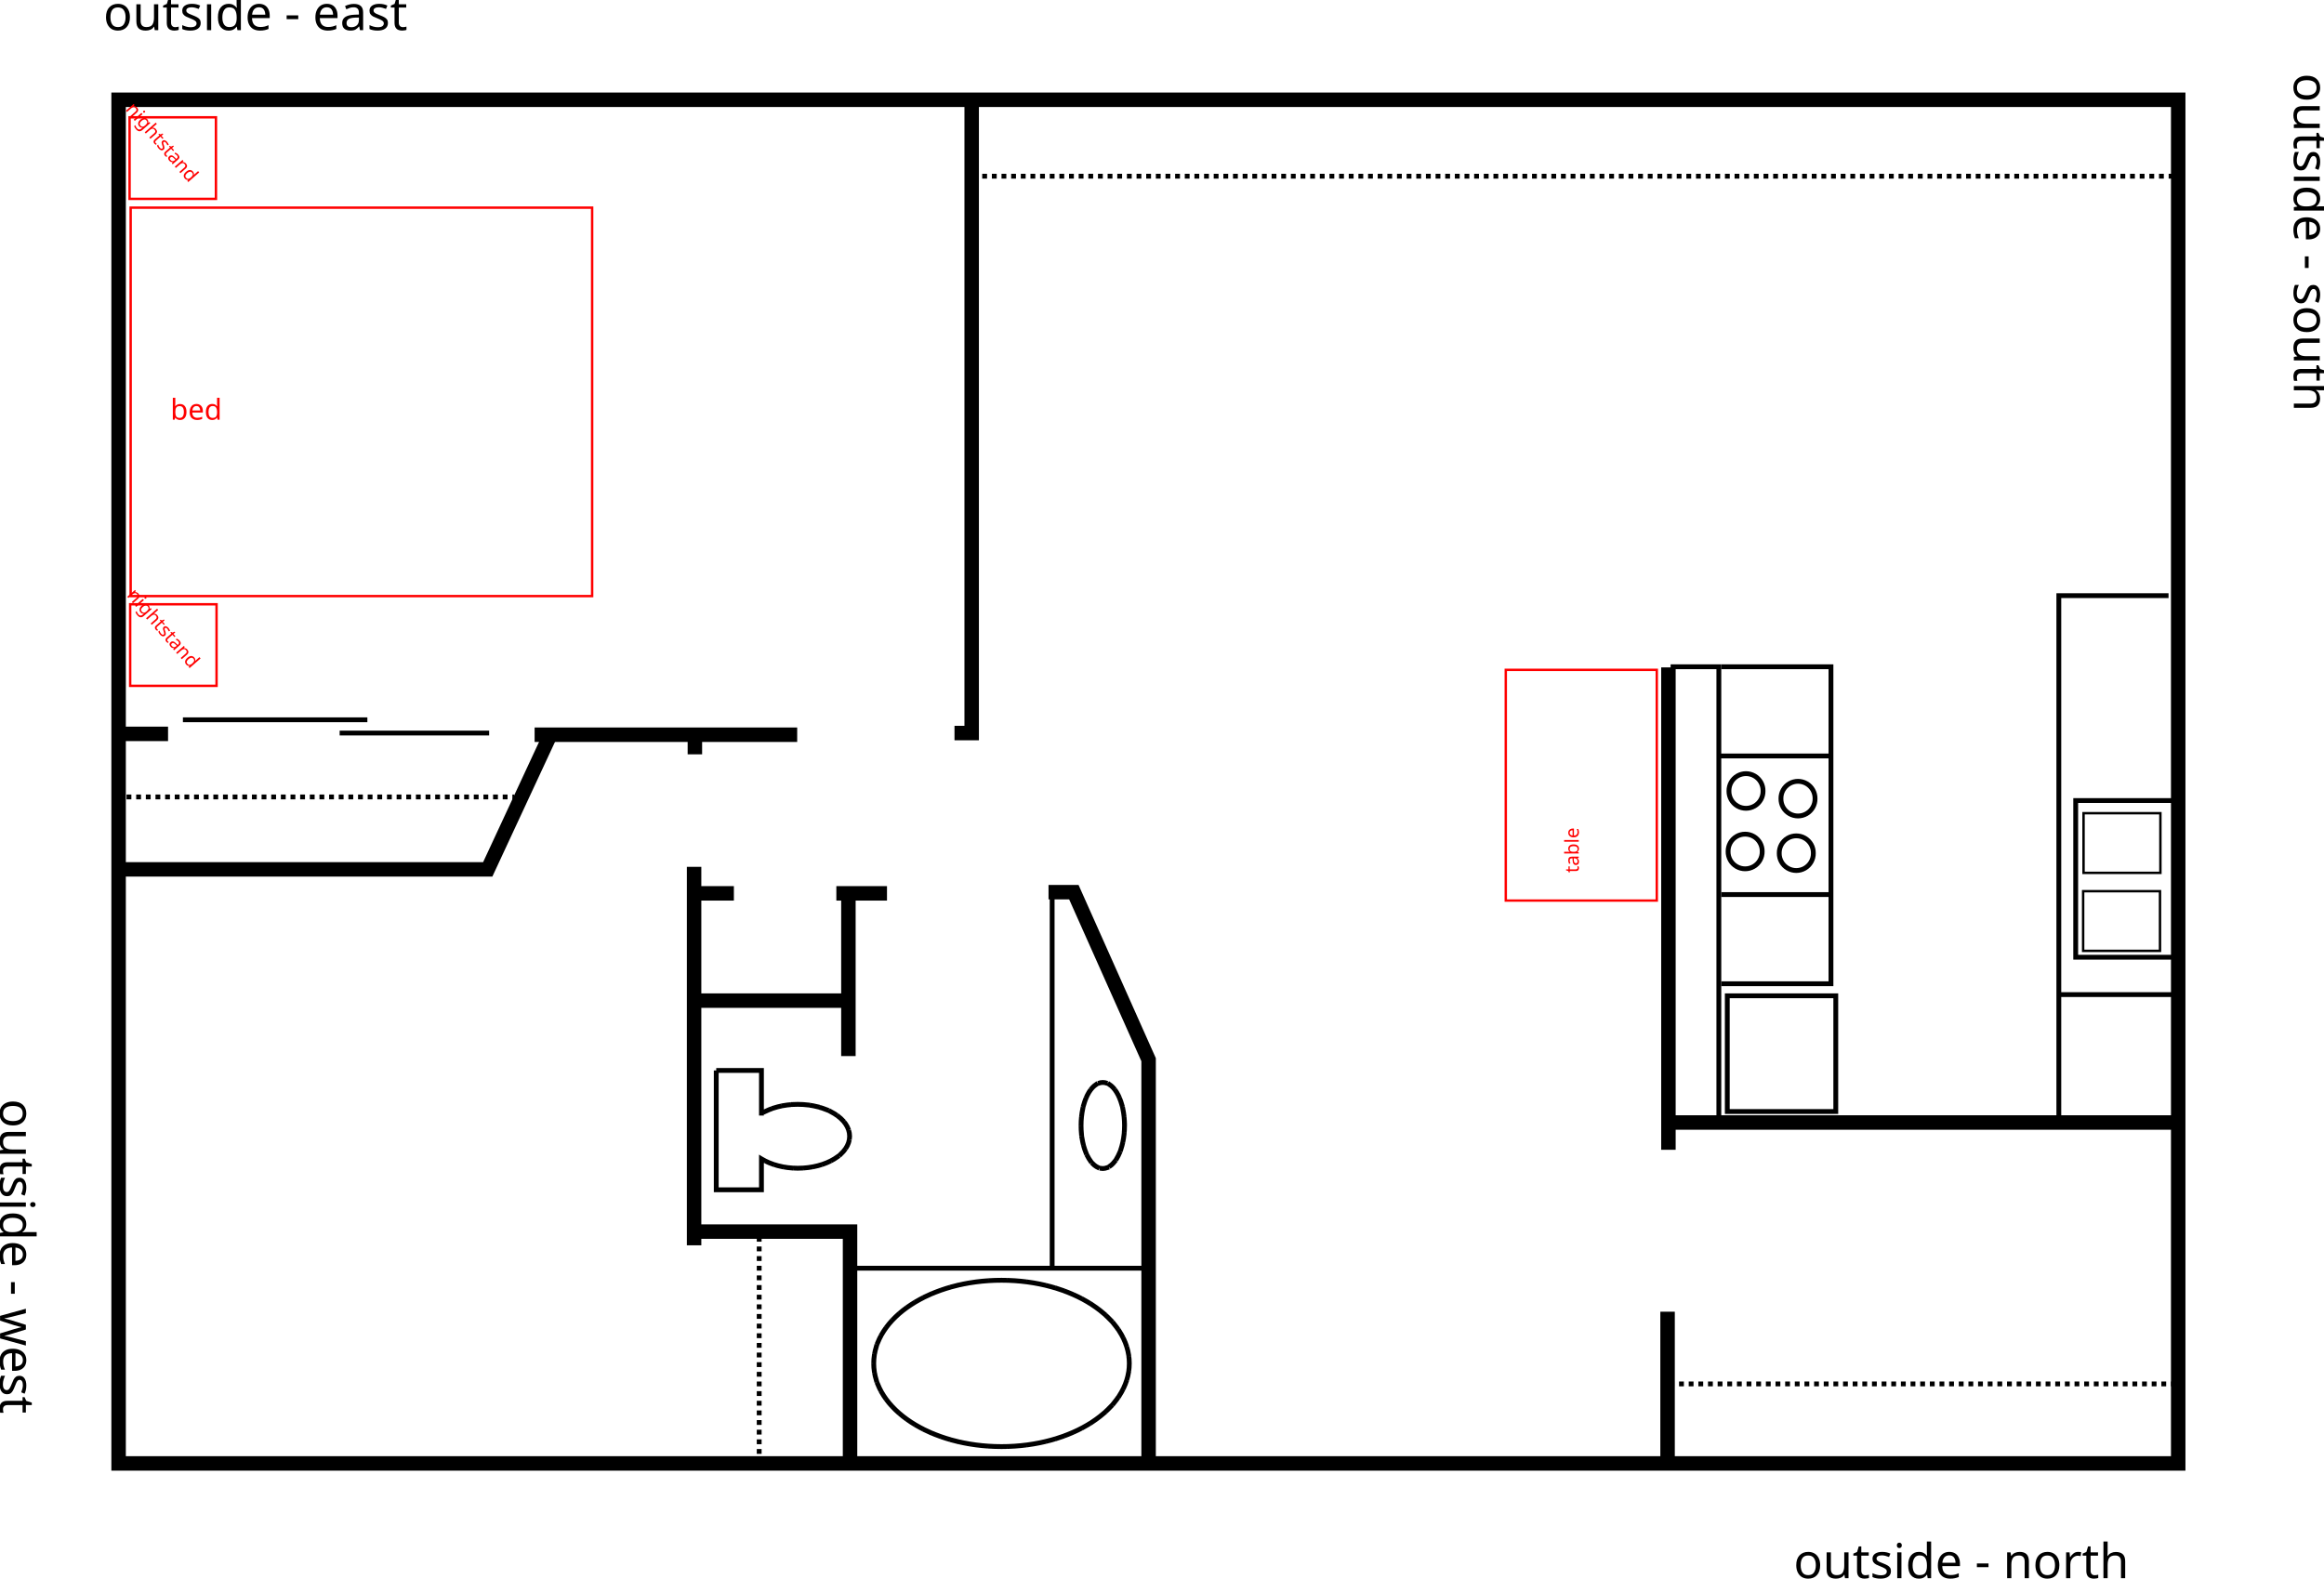
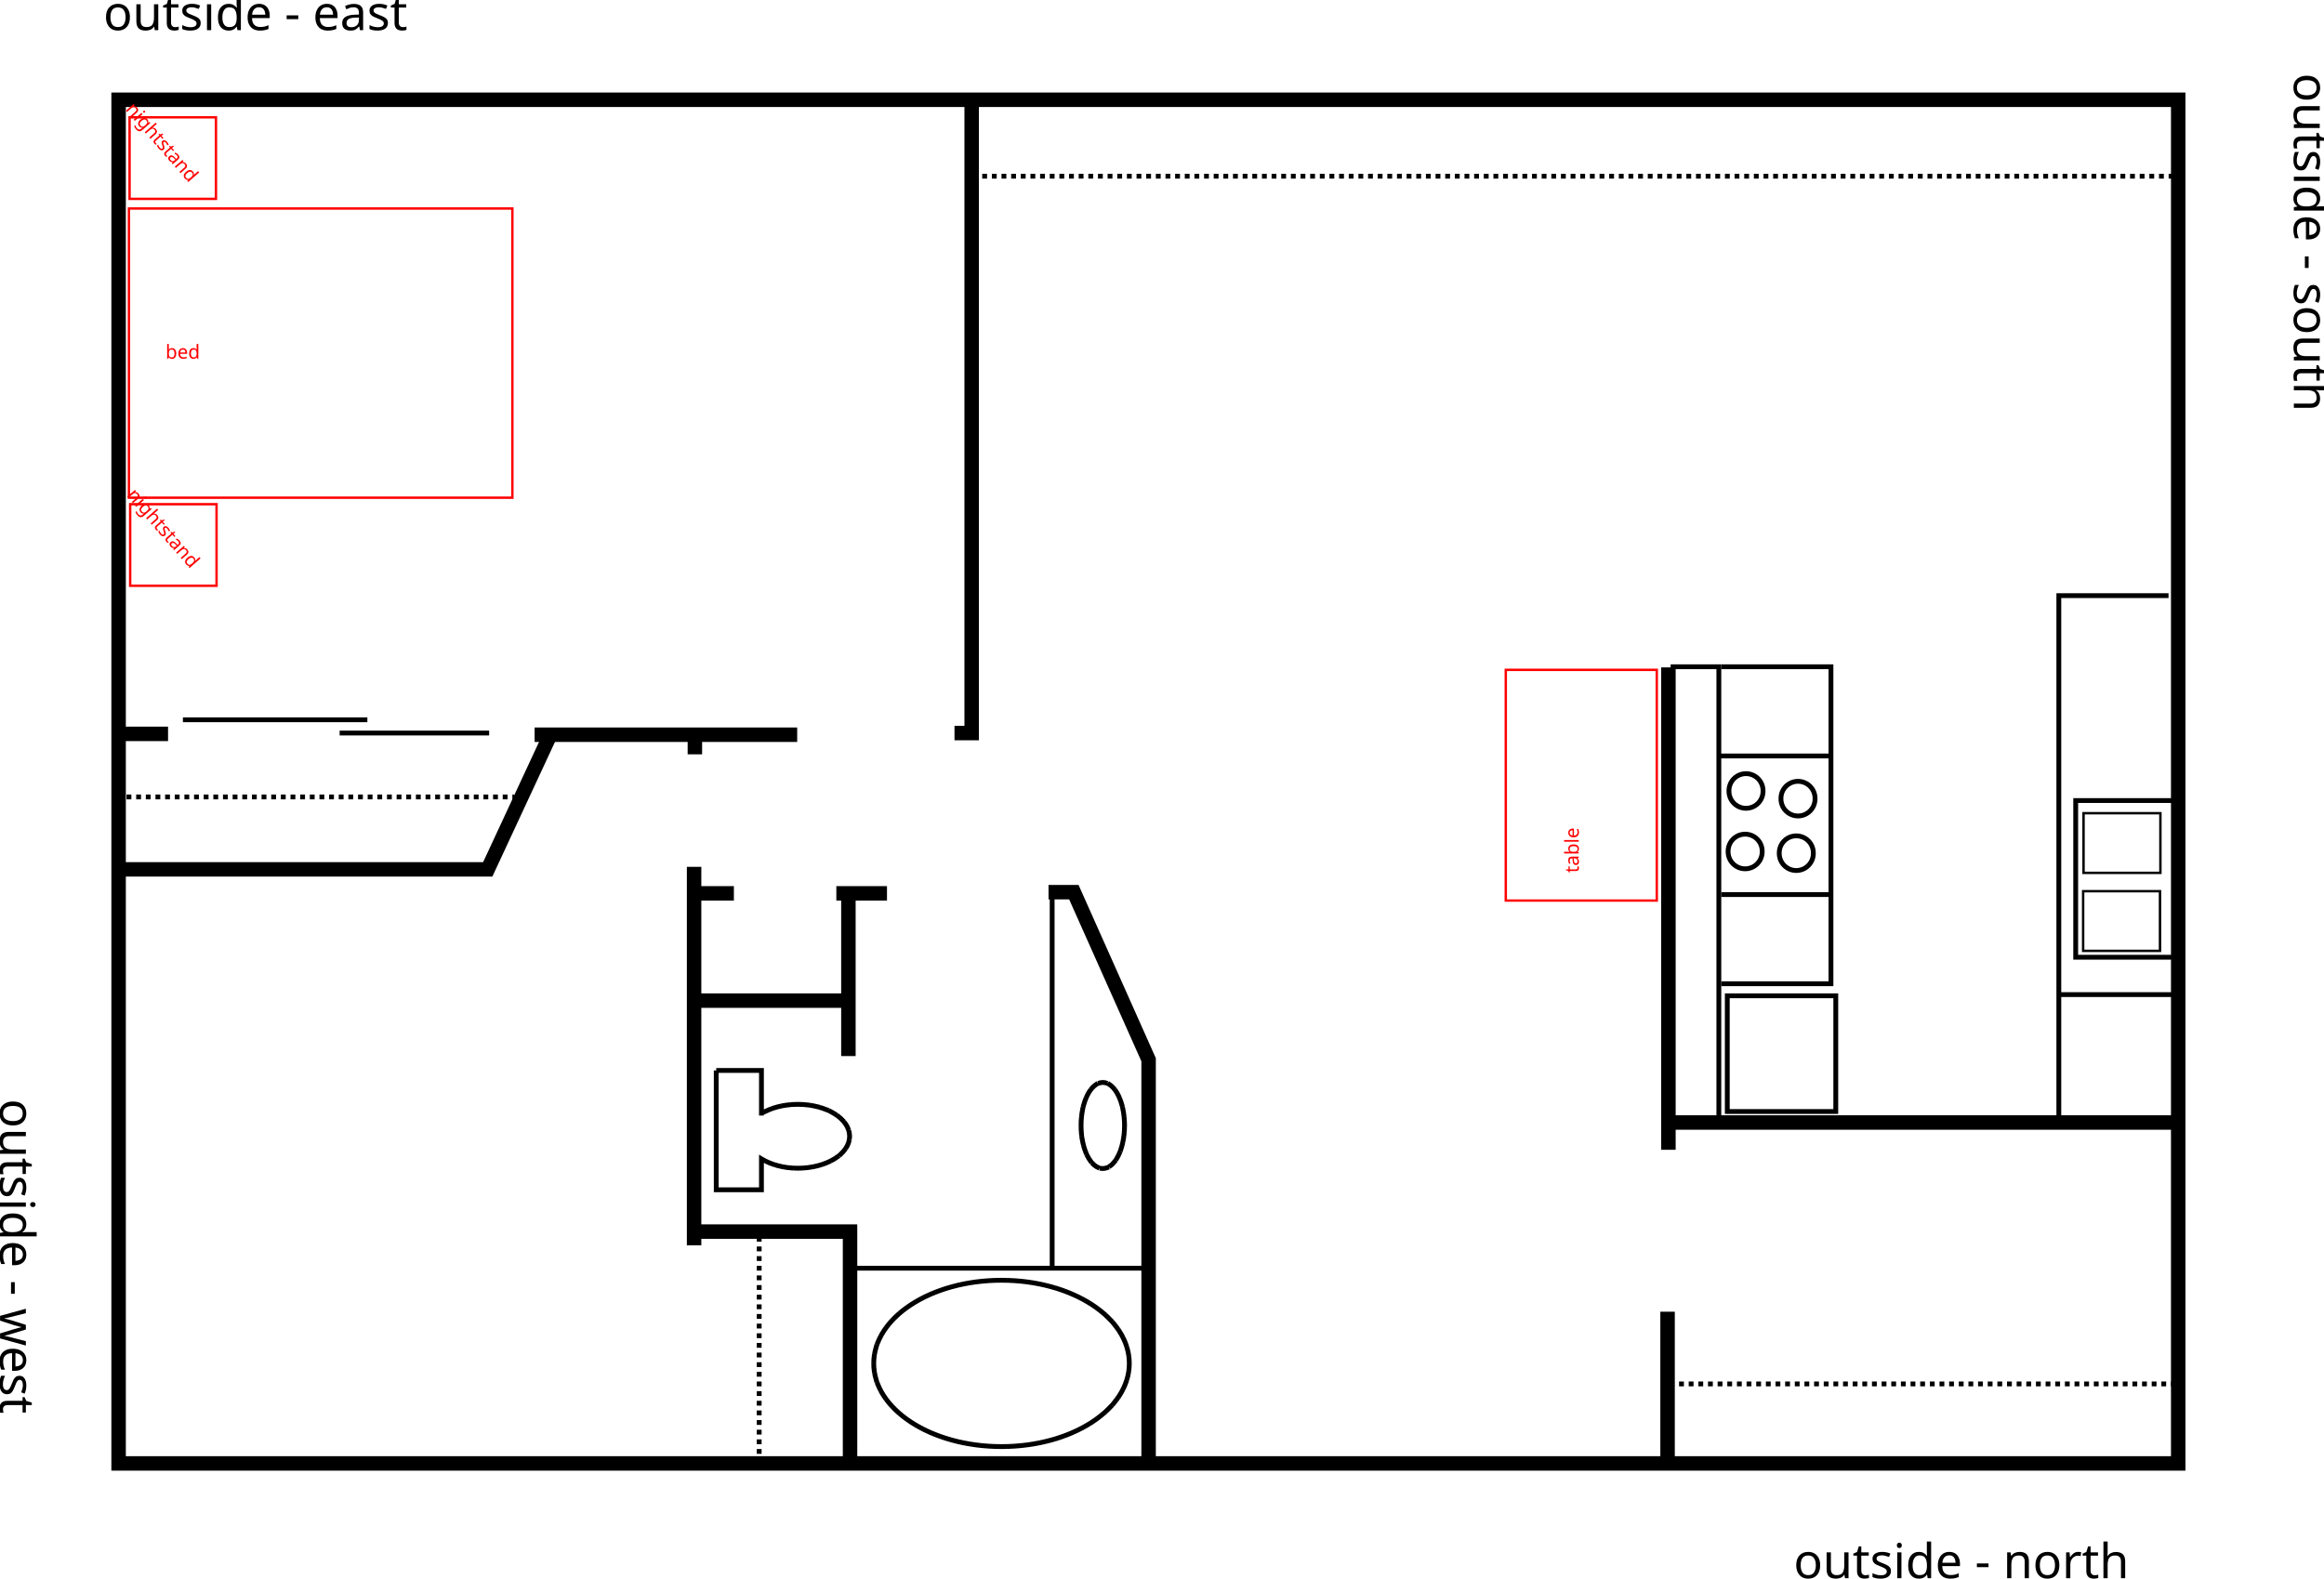
<svg xmlns="http://www.w3.org/2000/svg" width="484.281" height="328.952" id="svg2816" version="1.1">
  <defs id="defs2818">
    </defs>
  <g id="layer1" style="display:inline" transform="translate(23.29284,326.6851)">
    <path style="fill:none;stroke:#000000;stroke-width:1px;stroke-linecap:butt;stroke-linejoin:miter;stroke-opacity:1" d="m 0,537.184 120.208,0" id="path2826" />
  </g>
  <g id="layer2" transform="translate(23.29284,326.6851)" />
  <g id="layer3" transform="translate(23.29284,326.6851)">
    <g id="g3949">
      <text id="text2836" y="-320.404" x="39.083" style="font-size:10.049px;font-style:normal;font-variant:normal;font-weight:normal;font-stretch:normal;text-align:center;text-anchor:middle;fill:#000000;fill-opacity:1;stroke:none;display:inline;font-family:monofur;-inkscape-font-specification:monofur" xml:space="preserve">
        <tspan y="-320.404" x="39.083" id="tspan2838">outside - east</tspan>
      </text>
      <path transform="matrix(1.004901,0,0,1.004901,-0.176356,1.77871)" d="m 342.593,-162.801 a 3.536,3.536 0 1 1 -7.071,0 3.536,3.536 0 1 1 7.071,0 z" id="path3832" style="fill:none;stroke:#000000;stroke-width:1;stroke-linecap:square;stroke-linejoin:miter;stroke-miterlimit:4;stroke-opacity:1;stroke-dasharray:none;stroke-dashoffset:0;display:inline" />
      <path transform="matrix(1.004901,0,0,1.004901,-0.354007,14.39136)" d="m 342.593,-162.801 a 3.536,3.536 0 1 1 -7.071,0 3.536,3.536 0 1 1 7.071,0 z" id="path3832-0" style="fill:none;stroke:#000000;stroke-width:1;stroke-linecap:square;stroke-linejoin:miter;stroke-miterlimit:4;stroke-opacity:1;stroke-dasharray:none;stroke-dashoffset:0;display:inline" />
      <path transform="matrix(1.004901,0,0,1.004901,10.65986,3.37749)" d="m 342.593,-162.801 a 3.536,3.536 0 1 1 -7.071,0 3.536,3.536 0 1 1 7.071,0 z" id="path3832-9" style="fill:none;stroke:#000000;stroke-width:1;stroke-linecap:square;stroke-linejoin:miter;stroke-miterlimit:4;stroke-opacity:1;stroke-dasharray:none;stroke-dashoffset:0;display:inline" />
      <path transform="matrix(1.004901,0,0,1.004901,10.30458,14.74665)" d="m 342.593,-162.801 a 3.536,3.536 0 1 1 -7.071,0 3.536,3.536 0 1 1 7.071,0 z" id="path3832-1" style="fill:none;stroke:#000000;stroke-width:1;stroke-linecap:square;stroke-linejoin:miter;stroke-miterlimit:4;stroke-opacity:1;stroke-dasharray:none;stroke-dashoffset:0;display:inline" />
      <text transform="matrix(0,1,-1,0,0,0)" id="text2836-3" y="-454.708" x="-267.013" style="font-size:10.049px;font-style:normal;font-variant:normal;font-weight:normal;font-stretch:normal;text-align:center;text-anchor:middle;fill:#000000;fill-opacity:1;stroke:none;display:inline;font-family:monofur;-inkscape-font-specification:monofur" xml:space="preserve">
        <tspan y="-454.708" x="-267.013" id="tspan2838-2">outside - south</tspan>
      </text>
      <text transform="matrix(0,1,-1,0,0,0)" id="text2836-31" y="23.293" x="-55.676" style="font-size:10.049px;font-style:normal;font-variant:normal;font-weight:normal;font-stretch:normal;text-align:center;text-anchor:middle;fill:#000000;fill-opacity:1;stroke:none;display:inline;font-family:monofur;-inkscape-font-specification:monofur" xml:space="preserve">
        <tspan y="23.293" x="-55.676" id="tspan2838-7">outside - west</tspan>
      </text>
      <text id="text2836-4" y="2.267" x="394.564" style="font-size:10.049px;font-style:normal;font-variant:normal;font-weight:normal;font-stretch:normal;text-align:center;text-anchor:middle;fill:#000000;fill-opacity:1;stroke:none;display:inline;font-family:monofur;-inkscape-font-specification:monofur" xml:space="preserve">
        <tspan y="2.267" x="394.564" id="tspan2838-73">outside - north</tspan>
      </text>
      <rect y="-305.888" x="1.422" height="284.229" width="429.186" id="rect3734" style="fill:none;stroke:#000000;stroke-width:3.015;stroke-linecap:square;stroke-linejoin:miter;stroke-miterlimit:4;stroke-opacity:1;stroke-dasharray:none" />
      <path id="path3736" d="m 1.245,-173.722 10.481,0" style="fill:none;stroke:#000000;stroke-width:3.015;stroke-linecap:butt;stroke-linejoin:miter;stroke-miterlimit:4;stroke-opacity:1;stroke-dasharray:none" />
      <path id="path3738" d="m 2.133,-145.477 76.209,0 12.968,-27.89" style="fill:none;stroke:#000000;stroke-width:3.015;stroke-linecap:butt;stroke-linejoin:miter;stroke-miterlimit:4;stroke-opacity:1;stroke-dasharray:none" />
      <path id="path3740" d="m 88.112,-173.544 54.714,0" style="fill:none;stroke:#000000;stroke-width:3.015;stroke-linecap:butt;stroke-linejoin:miter;stroke-miterlimit:4;stroke-opacity:1;stroke-dasharray:none" />
      <path id="path3742" d="m 121.509,-173.544 0,4.086" style="fill:none;stroke:#000000;stroke-width:3.015;stroke-linecap:butt;stroke-linejoin:miter;stroke-miterlimit:4;stroke-opacity:1;stroke-dasharray:none" />
      <path id="path3744" d="m 121.343,-67.122 0,-78.885" style="fill:none;stroke:#000000;stroke-width:3.015;stroke-linecap:butt;stroke-linejoin:miter;stroke-miterlimit:4;stroke-opacity:1;stroke-dasharray:none" />
      <path id="path3746" d="m 129.634,-140.48 -8.039,0" style="fill:none;stroke:#000000;stroke-width:3.015;stroke-linecap:butt;stroke-linejoin:miter;stroke-miterlimit:4;stroke-opacity:1;stroke-dasharray:none" />
      <path id="path3748" d="m 121.594,-118.121 32.157,0" style="fill:none;stroke:#000000;stroke-width:3.015;stroke-linecap:butt;stroke-linejoin:miter;stroke-miterlimit:4;stroke-opacity:1;stroke-dasharray:none" />
      <path id="path3750" d="m 153.5,-106.564 0,-34.167" style="fill:none;stroke:#000000;stroke-width:3.015;stroke-linecap:butt;stroke-linejoin:miter;stroke-miterlimit:4;stroke-opacity:1;stroke-dasharray:none" />
      <path id="path3752" d="m 150.988,-140.48 10.551,0" style="fill:none;stroke:#000000;stroke-width:3.015;stroke-linecap:butt;stroke-linejoin:miter;stroke-miterlimit:4;stroke-opacity:1;stroke-dasharray:none" />
      <path id="path3754" d="m 121.687,-69.979 32.153,0 0,48.674" style="fill:none;stroke:#000000;stroke-width:3.015;stroke-linecap:butt;stroke-linejoin:miter;stroke-miterlimit:4;stroke-opacity:1;stroke-dasharray:none" />
      <path id="path3756" d="m 216.055,-22.906 0,-82.904 -15.576,-34.92 -5.276,0" style="fill:none;stroke:#000000;stroke-width:3.015;stroke-linecap:butt;stroke-linejoin:miter;stroke-miterlimit:4;stroke-opacity:1;stroke-dasharray:none" />
      <path id="path3758" d="m 324.2,-22.193 0,-31.088" style="fill:none;stroke:#000000;stroke-width:3.015;stroke-linecap:butt;stroke-linejoin:miter;stroke-miterlimit:4;stroke-opacity:1;stroke-dasharray:none" />
      <path id="path3760" d="m 324.378,-187.578 0,100.546" style="fill:none;stroke:#000000;stroke-width:3.015;stroke-linecap:butt;stroke-linejoin:miter;stroke-miterlimit:4;stroke-opacity:1;stroke-dasharray:none" />
      <path id="path3762" d="m 324.775,-92.717 105.479,0" style="fill:none;stroke:#000000;stroke-width:3.015;stroke-linecap:butt;stroke-linejoin:miter;stroke-miterlimit:4;stroke-opacity:1;stroke-dasharray:none" />
      <path id="path3765" d="m 175.608,-173.893 3.58,0 0,-130.575" style="fill:none;stroke:#000000;stroke-width:3.015;stroke-linecap:butt;stroke-linejoin:miter;stroke-miterlimit:4;stroke-opacity:1;stroke-dasharray:none" />
      <path id="path3767" d="m 154.568,-62.349 61.801,0" style="fill:none;stroke:#000000;stroke-width:1.005px;stroke-linecap:butt;stroke-linejoin:miter;stroke-opacity:1" />
      <path id="path3769" d="m 195.957,-62.6 0,-77.377" style="fill:none;stroke:#000000;stroke-width:1.005px;stroke-linecap:butt;stroke-linejoin:miter;stroke-opacity:1" />
      <path id="path3771" d="m 14.824,-176.656 38.437,0" style="fill:none;stroke:#000000;stroke-width:1.005px;stroke-linecap:butt;stroke-linejoin:miter;stroke-opacity:1" />
      <path id="path3773" d="m 47.483,-173.893 31.152,0" style="fill:none;stroke:#000000;stroke-width:1.005px;stroke-linecap:butt;stroke-linejoin:miter;stroke-opacity:1" />
      <path id="path3775" d="m 334.885,-93.249 0,-94.461 -10.049,0" style="fill:none;stroke:#000000;stroke-width:1.005px;stroke-linecap:butt;stroke-linejoin:miter;stroke-opacity:1" />
      <path id="path3777" d="m 335.387,-187.71 22.862,0 0,66.072 -22.862,0" style="fill:none;stroke:#000000;stroke-width:1.005px;stroke-linecap:butt;stroke-linejoin:miter;stroke-opacity:1" />
      <path id="path3779" d="m 335.387,-140.228 23.113,0" style="fill:none;stroke:#000000;stroke-width:1.005px;stroke-linecap:butt;stroke-linejoin:miter;stroke-opacity:1" />
      <path id="path3781" d="m 357.997,-169.119 -22.861,0" style="fill:none;stroke:#000000;stroke-width:1.005px;stroke-linecap:butt;stroke-linejoin:miter;stroke-opacity:1" />
      <path id="path3783" d="m 428.592,-202.532 -22.861,0 0,109.283" style="fill:none;stroke:#000000;stroke-width:1.005px;stroke-linecap:butt;stroke-linejoin:miter;stroke-opacity:1" />
      <path id="path3785" d="m 430.099,-119.377 -24.369,0" style="fill:none;stroke:#000000;stroke-width:1.005px;stroke-linecap:butt;stroke-linejoin:miter;stroke-opacity:1" />
      <path id="path3787" d="m 430.35,-159.824 -21.103,0 0,32.659 21.857,0" style="fill:none;stroke:#000000;stroke-width:1.005px;stroke-linecap:butt;stroke-linejoin:miter;stroke-opacity:1" />
      <rect y="-157.186" x="410.88" height="12.436" width="16.016" id="rect3789" style="fill:none;stroke:#000000;stroke-width:0.502;stroke-linecap:square;stroke-linejoin:miter;stroke-miterlimit:4;stroke-opacity:1;stroke-dasharray:none" />
      <rect y="-140.93" x="410.797" height="12.436" width="16.016" id="rect3789-2" style="fill:none;stroke:#000000;stroke-width:0.502;stroke-linecap:square;stroke-linejoin:miter;stroke-miterlimit:4;stroke-opacity:1;stroke-dasharray:none" />
      <path id="path3813" d="m 1.067,-160.576 82.782,0" style="fill:none;stroke:#000000;stroke-width:1.005;stroke-linecap:butt;stroke-linejoin:miter;stroke-miterlimit:4;stroke-opacity:1;stroke-dasharray:1.005, 1.005;stroke-dashoffset:0" />
      <path id="path3815" d="m 179.376,-289.959 251.728,0" style="fill:none;stroke:#000000;stroke-width:1.005;stroke-linecap:butt;stroke-linejoin:miter;stroke-miterlimit:4;stroke-opacity:1;stroke-dasharray:1.005, 1.005;stroke-dashoffset:0" />
      <path id="path3817" d="m 324.584,-38.231 106.017,0" style="fill:none;stroke:#000000;stroke-width:1.005;stroke-linecap:butt;stroke-linejoin:miter;stroke-miterlimit:4;stroke-opacity:1;stroke-dasharray:1.005, 1.005;stroke-dashoffset:0" />
      <rect y="-119.126" x="336.643" height="24.118" width="22.61" id="rect3819" style="fill:none;stroke:#000000;stroke-width:1.005;stroke-linecap:square;stroke-linejoin:miter;stroke-miterlimit:4;stroke-opacity:1;stroke-dasharray:1.005, 1.005;stroke-dashoffset:0" />
      <path id="path3821" d="m 125.959,-103.568 0,24.871 9.421,0 0,-6.438 c 1.95,1.184 4.615,1.947 7.568,1.947 5.966,0 10.803,-2.981 10.803,-6.657 0,-3.677 -4.837,-6.657 -10.803,-6.657 -2.953,0 -5.618,0.732 -7.568,1.916 l 0,-8.981 -9.421,0 z" style="fill:none;stroke:#000000;stroke-width:1.005;stroke-linecap:square;stroke-linejoin:miter;stroke-miterlimit:4;stroke-opacity:1;stroke-dasharray:1.005, 1.005;stroke-dashoffset:0" />
      <path transform="matrix(1.004901,0,0,1.004901,-0.1763562,2.133995)" d="m 210.187,-93.77 a 4.508,8.927 0 1 1 -9.016,0 4.508,8.927 0 1 1 9.016,0 z" id="path3826" style="fill:none;stroke:#000000;stroke-width:1;stroke-linecap:square;stroke-linejoin:miter;stroke-miterlimit:4;stroke-opacity:1;stroke-dasharray:1, 1;stroke-dashoffset:0" />
      <path transform="matrix(1.004901,0,0,1.004901,1.508638,2.103516)" d="m 209.5,-44.388 a 26.5,17.25 0 1 1 -53,0 26.5,17.25 0 1 1 53,0 z" id="path3828" style="fill:none;stroke:#000000;stroke-width:1;stroke-linecap:square;stroke-linejoin:miter;stroke-miterlimit:4;stroke-opacity:1;stroke-dasharray:1, 1;stroke-dashoffset:0" />
      <path id="path3830" d="m 134.909,-68.88 0,46.477" style="fill:none;stroke:#000000;stroke-width:1.005;stroke-linecap:butt;stroke-linejoin:miter;stroke-miterlimit:4;stroke-opacity:1;stroke-dasharray:1.005, 1.005;stroke-dashoffset:0" />
    </g>
  </g>
  <g id="layer4">
-     <g id="g4033">
-       <rect y="43.281" x="27.224" height="80.964" width="96.167" id="rect4001" style="fill:none;stroke:#ff0000;stroke-width:0.5;stroke-linecap:square;stroke-linejoin:miter;stroke-miterlimit:4;stroke-opacity:1;stroke-dasharray:none;stroke-dashoffset:0" />
-       <text id="text4029" y="87.475" x="70.004" style="font-size:32px;font-style:normal;font-variant:normal;font-weight:normal;font-stretch:normal;text-align:center;text-anchor:middle;fill:#000000;fill-opacity:1;stroke:none;font-family:monofur;-inkscape-font-specification:monofur" xml:space="preserve">
-         <tspan style="font-size:6px;fill:#ff0000" y="87.475" x="70.004" id="tspan4031">bed</tspan>
-       </text>
-     </g>
-     <g id="g4072">
+     <g id="g4072" transform="translate(0,-20.85965)">
      <rect y="125.952" x="27.125" height="17" width="18" id="rect4005" style="fill:none;stroke:#ff0000;stroke-width:0.5;stroke-linecap:square;stroke-linejoin:miter;stroke-miterlimit:4;stroke-opacity:1;stroke-dasharray:none;stroke-dashoffset:0" />
      <text transform="matrix(0.6577708,0.7532182,-0.7532182,0.6577708,0,0)" id="text4038" y="61.838" x="124.634" style="font-size:4px;font-style:normal;font-variant:normal;font-weight:normal;font-stretch:normal;text-align:center;text-anchor:middle;fill:#ff0000;fill-opacity:1;stroke:none;font-family:monofur;-inkscape-font-specification:monofur" xml:space="preserve">
        <tspan y="61.838" x="124.634" id="tspan4040">nightstand</tspan>
      </text>
    </g>
    <g id="g4067">
      <rect y="24.452" x="27" height="17" width="18" id="rect4005-4" style="fill:none;stroke:#ff0000;stroke-width:0.5;stroke-linecap:square;stroke-linejoin:miter;stroke-miterlimit:4;stroke-opacity:1;stroke-dasharray:none;stroke-dashoffset:0" />
      <text transform="matrix(0.6577708,0.7532182,-0.7532182,0.6577708,0,0)" id="text4038-7" y="-4.583" x="48.146" style="font-size:4px;font-style:normal;font-variant:normal;font-weight:normal;font-stretch:normal;text-align:center;text-anchor:middle;fill:#ff0000;fill-opacity:1;stroke:none;font-family:monofur;-inkscape-font-specification:monofur" xml:space="preserve">
        <tspan y="-4.583" x="48.146" id="tspan4040-1">nightstand</tspan>
      </text>
    </g>
    <g id="g4083" transform="matrix(0,-1,1,0,192.716,450.3976)">
      <rect y="121.063" x="262.69" height="31.466" width="48.083" id="rect4077" style="fill:none;stroke:#ff0000;stroke-width:0.5;stroke-linecap:square;stroke-linejoin:miter;stroke-miterlimit:4;stroke-opacity:1;stroke-dasharray:none;stroke-dashoffset:0" />
      <text id="text4079" y="136.265" x="276.832" style="font-size:4px;font-style:normal;font-variant:normal;font-weight:normal;font-stretch:normal;text-align:center;text-anchor:middle;fill:#ff0000;fill-opacity:1;stroke:none;font-family:monofur;-inkscape-font-specification:monofur" xml:space="preserve">
        <tspan y="136.265" x="276.832" id="tspan4081">table</tspan>
      </text>
    </g>
+     <g id="g4117" transform="translate(-76.72109,-52.3259)">
+       <rect y="95.784" x="103.591" height="60.281" width="79.903" id="rect4111" style="fill:none;stroke:#ff0000;stroke-width:0.5;stroke-linecap:square;stroke-linejoin:miter;stroke-miterlimit:4;stroke-opacity:1;stroke-dasharray:none;stroke-dashoffset:0" />
+       <text id="text4113" y="127.073" x="118.44" style="font-size:4px;font-style:normal;font-variant:normal;font-weight:normal;font-stretch:normal;text-align:center;text-anchor:middle;fill:#ff0000;fill-opacity:1;stroke:none;font-family:monofur;-inkscape-font-specification:monofur" xml:space="preserve">
+         <tspan y="127.073" x="118.44" id="tspan4115">bed</tspan>
+       </text>
+     </g>
  </g>
</svg>
